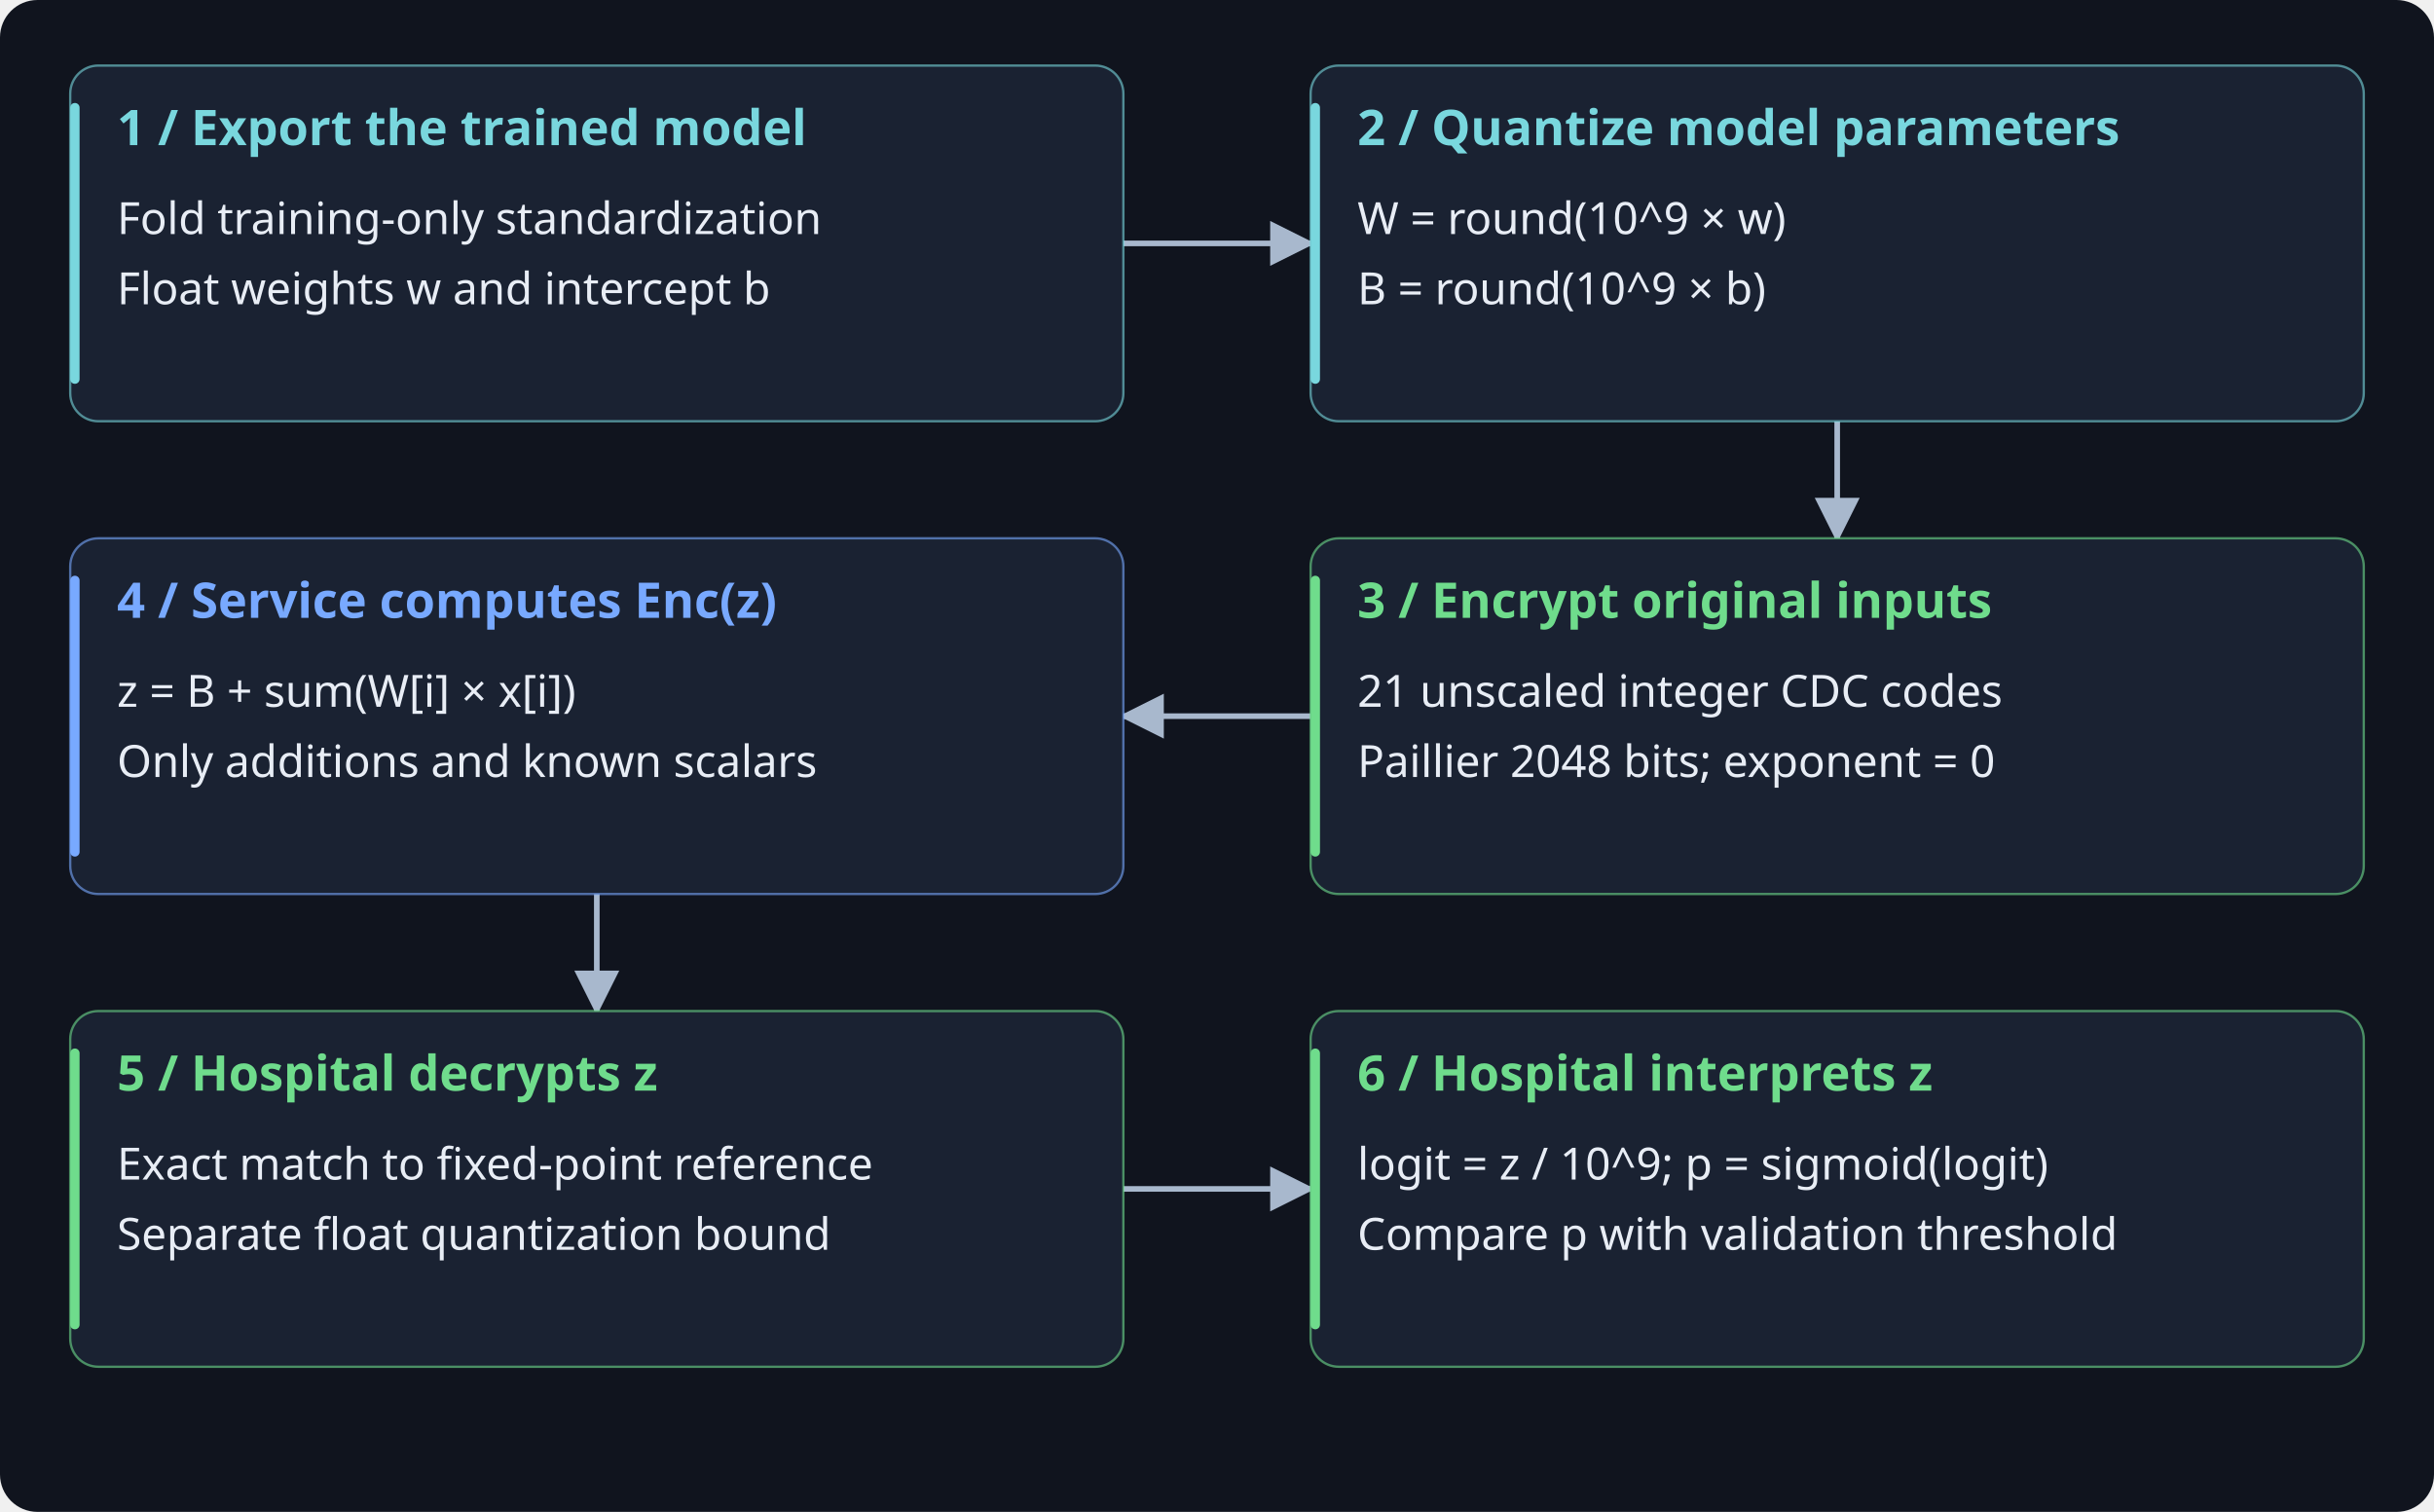
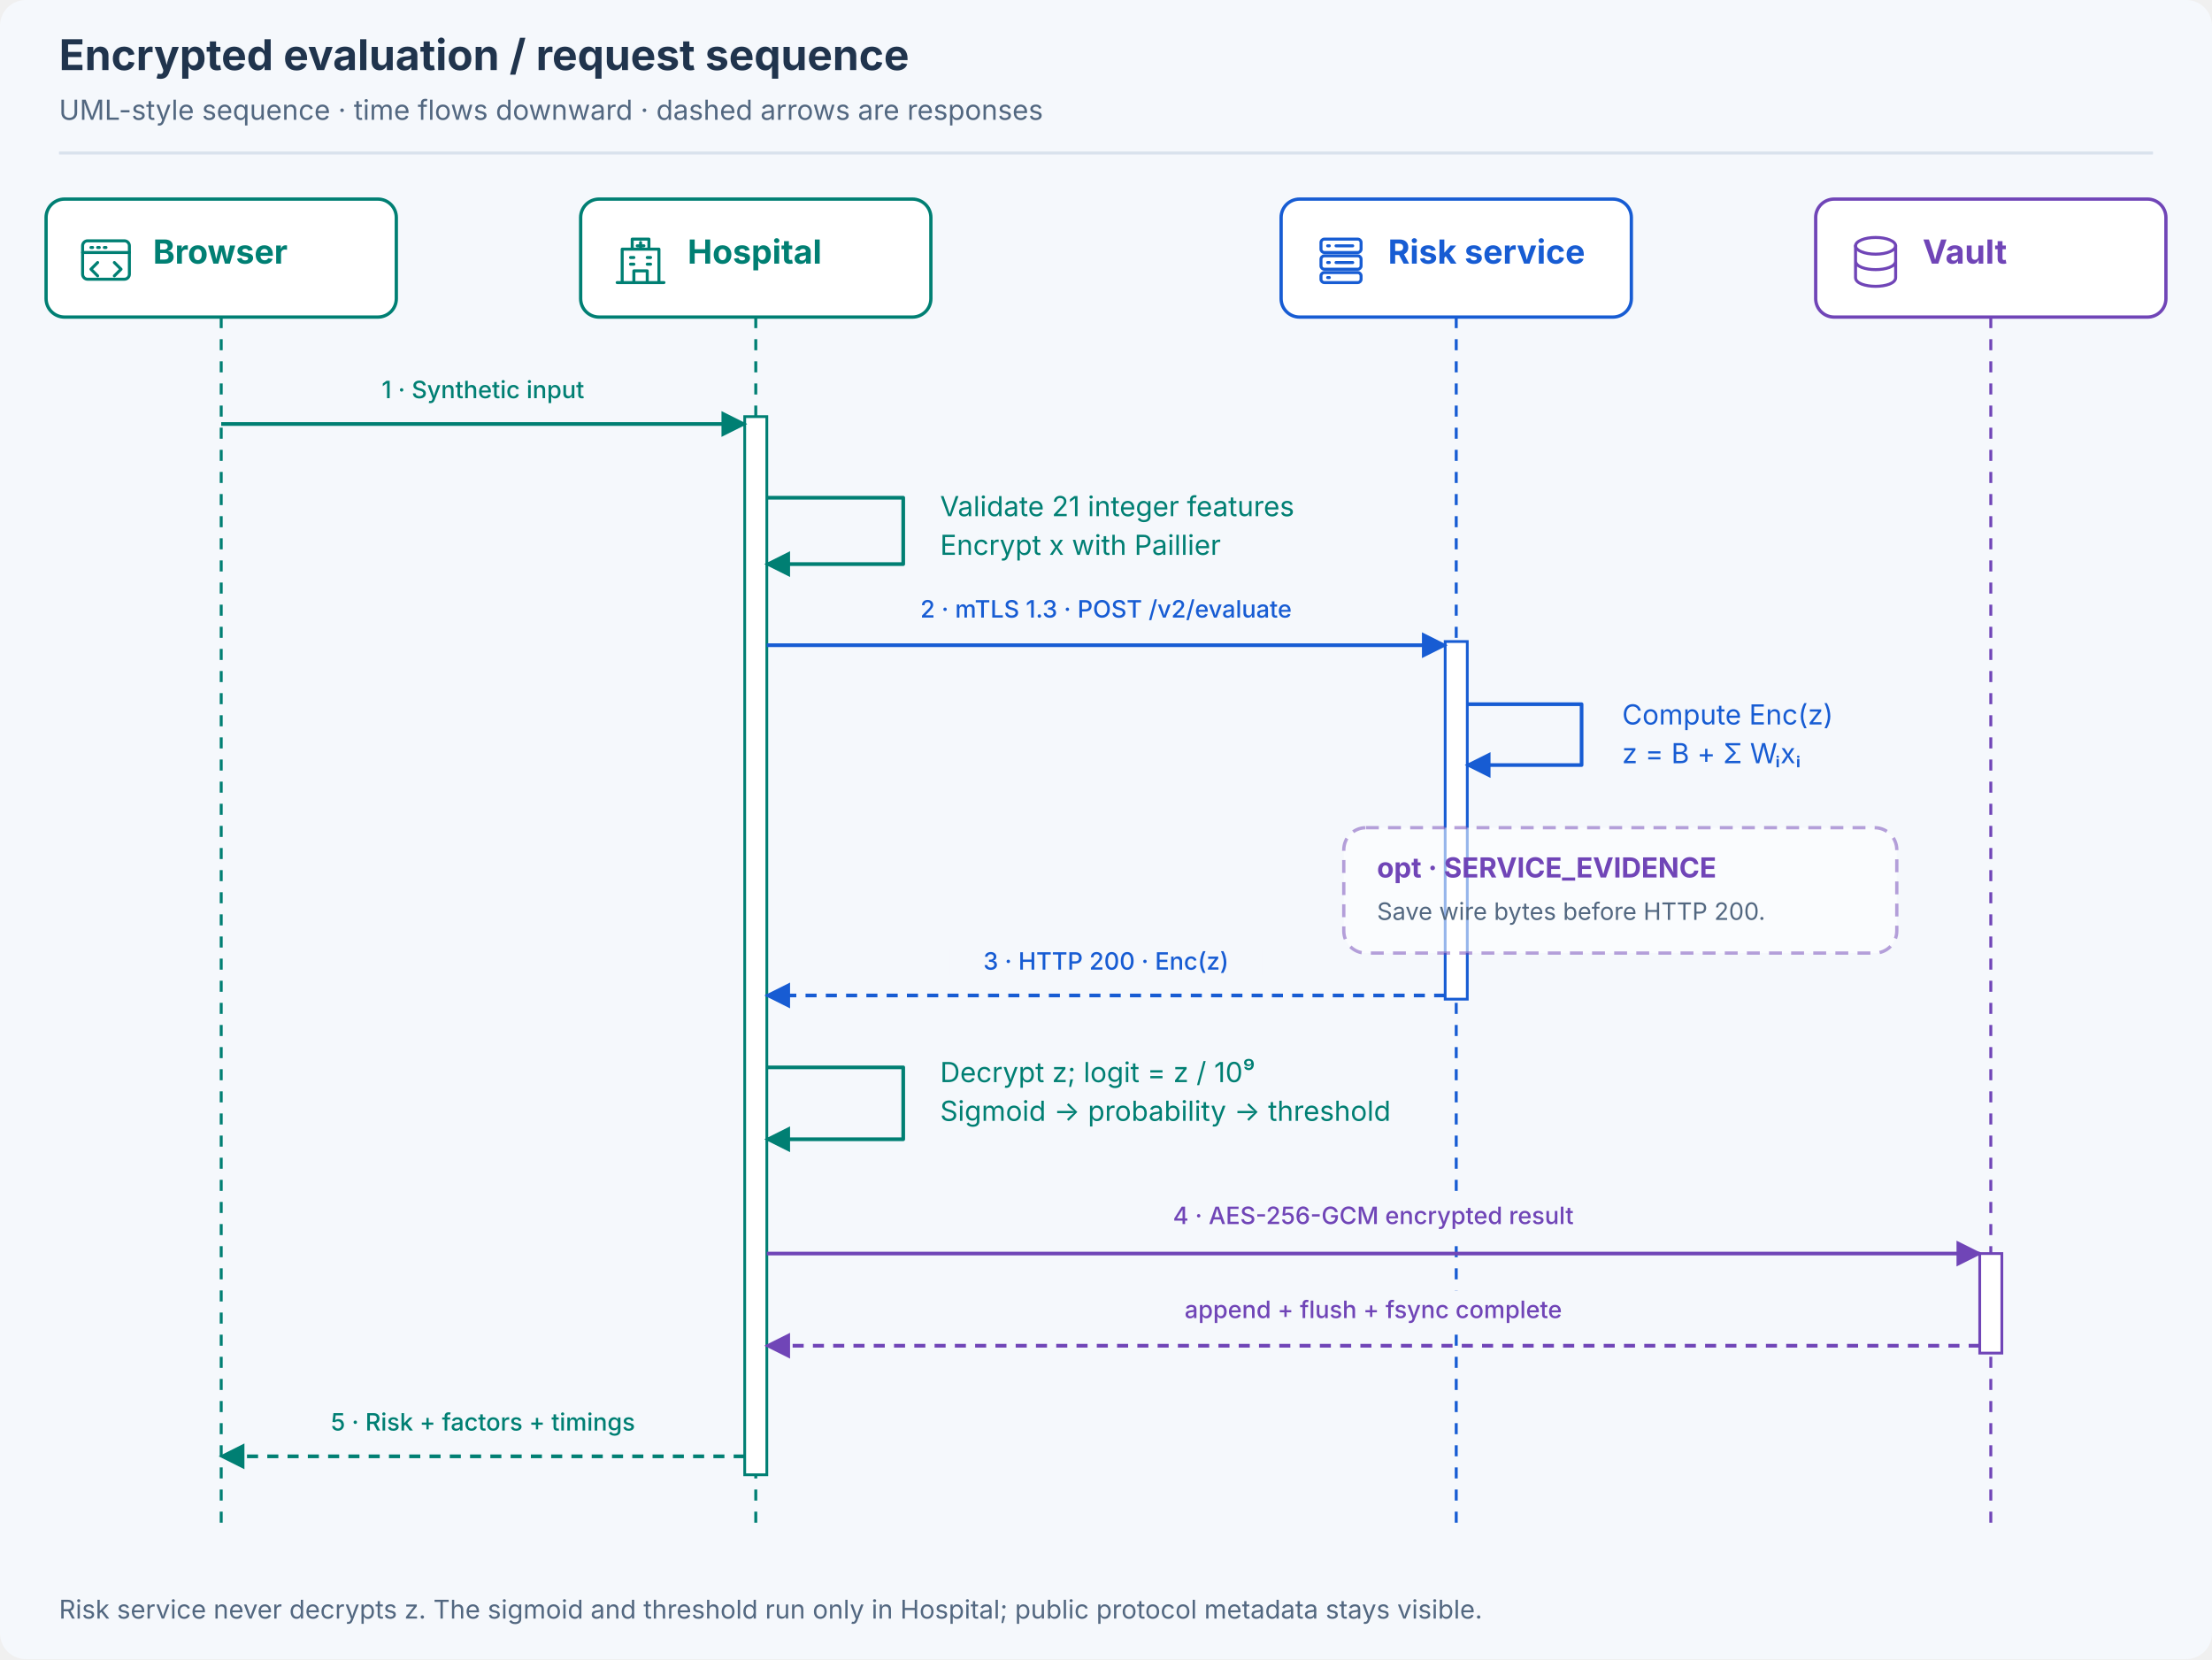
- <svg xmlns="http://www.w3.org/2000/svg" viewBox="0 0 1040 646" role="img" aria-labelledby="title desc">
+ <svg xmlns="http://www.w3.org/2000/svg" viewBox="0 0 1200 900" role="img" aria-labelledby="title desc">
  <defs>
-     <marker id="arrow" viewBox="0 0 10 10" refX="9" refY="5" markerWidth="8" markerHeight="8" orient="auto-start-reverse">
-       <path d="M 0 0 L 10 5 L 0 10 z" fill="#a8b8cd" />
+     <marker id="a-blue" viewBox="0 0 10 10" refX="9" refY="5" markerWidth="7" markerHeight="7" orient="auto">
+       <path d="M0 0L10 5 0 10z" fill="#175cd3" />
+     </marker>
+     <marker id="a-teal" viewBox="0 0 10 10" refX="9" refY="5" markerWidth="7" markerHeight="7" orient="auto">
+       <path d="M0 0L10 5 0 10z" fill="#007f73" />
+     </marker>
+     <marker id="a-violet" viewBox="0 0 10 10" refX="9" refY="5" markerWidth="7" markerHeight="7" orient="auto">
+       <path d="M0 0L10 5 0 10z" fill="#7045b7" />
+     </marker>
+     <marker id="a-amber" viewBox="0 0 10 10" refX="9" refY="5" markerWidth="7" markerHeight="7" orient="auto">
+       <path d="M0 0L10 5 0 10z" fill="#a94f09" />
+     </marker>
+     <marker id="a-red" viewBox="0 0 10 10" refX="9" refY="5" markerWidth="7" markerHeight="7" orient="auto">
+       <path d="M0 0L10 5 0 10z" fill="#ba3544" />
+     </marker>
+     <marker id="a-ink" viewBox="0 0 10 10" refX="9" refY="5" markerWidth="7" markerHeight="7" orient="auto">
+       <path d="M0 0L10 5 0 10z" fill="#20344d" />
    </marker>
  </defs>
-   <rect width="1040" height="646" fill="#10141e" rx="16" />
-   <path d="M480 104 H560" fill="none" stroke="#a8b8cd" stroke-width="2.4" marker-end="url(#arrow)" />
-   <path d="M785 180 V230" fill="none" stroke="#a8b8cd" stroke-width="2.4" marker-end="url(#arrow)" />
-   <path d="M560 306 H480" fill="none" stroke="#a8b8cd" stroke-width="2.4" marker-end="url(#arrow)" />
-   <path d="M255 382 V432" fill="none" stroke="#a8b8cd" stroke-width="2.4" marker-end="url(#arrow)" />
-   <path d="M480 508 H560" fill="none" stroke="#a8b8cd" stroke-width="2.4" marker-end="url(#arrow)" />
-   <g transform="translate(30 28)">
-     <rect width="450" height="152" rx="12" fill="#1a2232" stroke="#79d7de" stroke-opacity=".6" />
-     <rect x="0" y="16" width="4" height="120" rx="2" fill="#79d7de" />
-     <text x="20" y="34" fill="#79d7de" font-family="system-ui, sans-serif" font-size="21" font-weight="650">1 / Export the trained model</text>
-     <text x="20" y="72" fill="#e8edf5" font-family="system-ui, sans-serif" font-size="19">Fold training-only standardization</text>
-     <text x="20" y="102" fill="#e8edf5" font-family="system-ui, sans-serif" font-size="19">Float weights w and intercept b</text>
+   <rect width="1200" height="100%" rx="14" fill="#f5f8fc" />
+   <style>text{font-family:Inter,ui-sans-serif,system-ui,-apple-system,sans-serif} .mono{font-family:ui-monospace,SFMono-Regular,Consolas,monospace}</style>
+   <text x="32" y="38" font-size="23" fill="#20344d" text-anchor="start" font-weight="700">Encrypted evaluation / request sequence</text>
+   <text x="32" y="65" font-size="15" fill="#526780" text-anchor="start" font-weight="400">UML-style sequence · time flows downward · dashed arrows are responses</text>
+   <path d="M32 83L1168 83" stroke="#d9e2ed" stroke-width="1.6" fill="none" />
+   <g class="node">
+     <rect x="25" y="108" width="190" height="64" rx="10" fill="white" stroke="#007f73" stroke-width="1.8" />
+     <g transform="translate(43 127) scale(0.90625)" fill="none" stroke="#007f73" stroke-width="1.8" stroke-linecap="round" stroke-linejoin="round">
+       <rect x="2" y="4" width="28" height="23" rx="3" />
+       <path d="M2 11h28M7 8h1m3 0h1m3 0h1M11 17l-4 4 4 4m10-8 4 4-4 4" />
+     </g>
+     <text x="83" y="143" font-size="18" fill="#007f73" text-anchor="start" font-weight="650">Browser</text>
  </g>
-   <g transform="translate(560 28)">
-     <rect width="450" height="152" rx="12" fill="#1a2232" stroke="#79d7de" stroke-opacity=".6" />
-     <rect x="0" y="16" width="4" height="120" rx="2" fill="#79d7de" />
-     <text x="20" y="34" fill="#79d7de" font-family="system-ui, sans-serif" font-size="21" font-weight="650">2 / Quantize model parameters</text>
-     <text x="20" y="72" fill="#e8edf5" font-family="system-ui, sans-serif" font-size="19">W = round(10^9 × w)</text>
-     <text x="20" y="102" fill="#e8edf5" font-family="system-ui, sans-serif" font-size="19">B = round(10^9 × b)</text>
+   <path d="M120 172L120 826" stroke="#007f73" stroke-width="1.6" fill="none" stroke-dasharray="6 6" />
+   <g class="node">
+     <rect x="315" y="108" width="190" height="64" rx="10" fill="white" stroke="#007f73" stroke-width="1.8" />
+     <g transform="translate(333 127) scale(0.90625)" fill="none" stroke="#007f73" stroke-width="1.8" stroke-linecap="round" stroke-linejoin="round">
+       <path d="M5 29V9h22v20M2 29h28M11 9V3h10v6M16 5v3m-2-1h4M12 29v-7h8v7M10 14h2m8 0h2m-12 4h2m8 0h2" />
+     </g>
+     <text x="373" y="143" font-size="18" fill="#007f73" text-anchor="start" font-weight="650">Hospital</text>
  </g>
-   <g transform="translate(560 230)">
-     <rect width="450" height="152" rx="12" fill="#1a2232" stroke="#6fdc8c" stroke-opacity=".6" />
-     <rect x="0" y="16" width="4" height="120" rx="2" fill="#6fdc8c" />
-     <text x="20" y="34" fill="#6fdc8c" font-family="system-ui, sans-serif" font-size="21" font-weight="650">3 / Encrypt original inputs</text>
-     <text x="20" y="72" fill="#e8edf5" font-family="system-ui, sans-serif" font-size="19">21 unscaled integer CDC codes</text>
-     <text x="20" y="102" fill="#e8edf5" font-family="system-ui, sans-serif" font-size="19">Paillier 2048 bits; exponent = 0</text>
+   <path d="M410 172L410 826" stroke="#007f73" stroke-width="1.6" fill="none" stroke-dasharray="6 6" />
+   <g class="node">
+     <rect x="695" y="108" width="190" height="64" rx="10" fill="white" stroke="#175cd3" stroke-width="1.8" />
+     <g transform="translate(713 127) scale(0.90625)" fill="none" stroke="#175cd3" stroke-width="1.8" stroke-linecap="round" stroke-linejoin="round">
+       <rect x="4" y="3" width="24" height="8" rx="2" />
+       <rect x="4" y="13" width="24" height="8" rx="2" />
+       <rect x="4" y="23" width="24" height="6" rx="2" />
+       <path d="M8 7h1m4 0h10M8 17h1m4 0h10M8 26h1" />
+     </g>
+     <text x="753" y="143" font-size="18" fill="#175cd3" text-anchor="start" font-weight="650">Risk service</text>
  </g>
-   <g transform="translate(30 230)">
-     <rect width="450" height="152" rx="12" fill="#1a2232" stroke="#78a9ff" stroke-opacity=".6" />
-     <rect x="0" y="16" width="4" height="120" rx="2" fill="#78a9ff" />
-     <text x="20" y="34" fill="#78a9ff" font-family="system-ui, sans-serif" font-size="21" font-weight="650">4 / Service computes Enc(z)</text>
-     <text x="20" y="72" fill="#e8edf5" font-family="system-ui, sans-serif" font-size="19">z = B + sum(W[i] × x[i])</text>
-     <text x="20" y="102" fill="#e8edf5" font-family="system-ui, sans-serif" font-size="19">Only additions and known scalars</text>
+   <path d="M790 172L790 826" stroke="#175cd3" stroke-width="1.6" fill="none" stroke-dasharray="6 6" />
+   <g class="node">
+     <rect x="985" y="108" width="190" height="64" rx="10" fill="white" stroke="#7045b7" stroke-width="1.8" />
+     <g transform="translate(1003 127) scale(0.90625)" fill="none" stroke="#7045b7" stroke-width="1.8" stroke-linecap="round" stroke-linejoin="round">
+       <ellipse cx="16" cy="7" rx="12" ry="5" />
+       <path d="M4 7v19c0 7 24 7 24 0V7M4 16c0 7 24 7 24 0" />
+     </g>
+     <text x="1043" y="143" font-size="18" fill="#7045b7" text-anchor="start" font-weight="650">Vault</text>
  </g>
-   <g transform="translate(30 432)">
-     <rect width="450" height="152" rx="12" fill="#1a2232" stroke="#6fdc8c" stroke-opacity=".6" />
-     <rect x="0" y="16" width="4" height="120" rx="2" fill="#6fdc8c" />
-     <text x="20" y="34" fill="#6fdc8c" font-family="system-ui, sans-serif" font-size="21" font-weight="650">5 / Hospital decrypts z</text>
-     <text x="20" y="72" fill="#e8edf5" font-family="system-ui, sans-serif" font-size="19">Exact match to fixed-point reference</text>
-     <text x="20" y="102" fill="#e8edf5" font-family="system-ui, sans-serif" font-size="19">Separate float quantization bound</text>
-   </g>
-   <g transform="translate(560 432)">
-     <rect width="450" height="152" rx="12" fill="#1a2232" stroke="#6fdc8c" stroke-opacity=".6" />
-     <rect x="0" y="16" width="4" height="120" rx="2" fill="#6fdc8c" />
-     <text x="20" y="34" fill="#6fdc8c" font-family="system-ui, sans-serif" font-size="21" font-weight="650">6 / Hospital interprets z</text>
-     <text x="20" y="72" fill="#e8edf5" font-family="system-ui, sans-serif" font-size="19">logit = z / 10^9; p = sigmoid(logit)</text>
-     <text x="20" y="102" fill="#e8edf5" font-family="system-ui, sans-serif" font-size="19">Compare p with validation threshold</text>
-   </g>
+   <path d="M1080 172L1080 826" stroke="#7045b7" stroke-width="1.6" fill="none" stroke-dasharray="6 6" />
+   <rect x="404" y="226" width="12" height="574" fill="white" stroke="#007f73" stroke-width="1.5" />
+   <rect x="784" y="348" width="12" height="194" fill="white" stroke="#175cd3" stroke-width="1.5" />
+   <rect x="1074" y="680" width="12" height="54" fill="white" stroke="#7045b7" stroke-width="1.5" />
+   <path d="M120 230 L404 230" fill="none" stroke="#007f73" stroke-width="2" stroke-linejoin="round" marker-end="url(#a-teal)" />
+   <rect x="184.65" y="201" width="154.7" height="22" rx="4" fill="#f5f8fc" />
+   <text x="262.0" y="216" font-size="13" fill="#007f73" text-anchor="middle" font-weight="550">1 · Synthetic input</text>
+   <path d="M416 270 L490 270 L490 306 L416 306" fill="none" stroke="#007f73" stroke-width="2" stroke-linejoin="round" marker-end="url(#a-teal)" />
+   <text x="510" y="280" font-size="15" fill="#007f73" text-anchor="start" font-weight="400">Validate 21 integer features</text>
+   <text x="510" y="301" font-size="15" fill="#007f73" text-anchor="start" font-weight="400">Encrypt x with Paillier</text>
+   <path d="M416 350 L784 350" fill="none" stroke="#175cd3" stroke-width="2" stroke-linejoin="round" marker-end="url(#a-blue)" />
+   <rect x="475.2" y="320" width="249.6" height="22" rx="4" fill="#f5f8fc" />
+   <text x="600.0" y="335" font-size="13" fill="#175cd3" text-anchor="middle" font-weight="550">2 · mTLS 1.3 · POST /v2/evaluate</text>
+   <path d="M796 382 L858 382 L858 415 L796 415" fill="none" stroke="#175cd3" stroke-width="2" stroke-linejoin="round" marker-end="url(#a-blue)" />
+   <text x="880" y="393" font-size="15" fill="#175cd3" text-anchor="start" font-weight="400">Compute Enc(z)</text>
+   <text x="880" y="414" font-size="15" fill="#175cd3" text-anchor="start" font-weight="400">z = B + Σ Wᵢxᵢ</text>
+   <rect x="729" y="449" width="300" height="68" rx="12" fill="white" fill-opacity=".55" stroke="#7045b7" stroke-opacity=".5" stroke-width="1.8" stroke-dasharray="7 5" />
+   <text x="747" y="476" font-size="15" fill="#7045b7" text-anchor="start" font-weight="700">opt · SERVICE_EVIDENCE</text>
+   <text x="747" y="499" font-size="13" fill="#526780" text-anchor="start" font-weight="400">Save wire bytes before HTTP 200.</text>
+   <path d="M784 540 L416 540" fill="none" stroke="#175cd3" stroke-width="2" stroke-linejoin="round" marker-end="url(#a-blue)" stroke-dasharray="6 5" />
+   <rect x="515.35" y="511" width="169.3" height="22" rx="4" fill="#f5f8fc" />
+   <text x="600.0" y="526" font-size="13" fill="#175cd3" text-anchor="middle" font-weight="550">3 · HTTP 200 · Enc(z)</text>
+   <path d="M416 579 L490 579 L490 618 L416 618" fill="none" stroke="#007f73" stroke-width="2" stroke-linejoin="round" marker-end="url(#a-teal)" />
+   <text x="510" y="587" font-size="15" fill="#007f73" text-anchor="start" font-weight="400">Decrypt z; logit = z / 10⁹</text>
+   <text x="510" y="608" font-size="15" fill="#007f73" text-anchor="start" font-weight="400">Sigmoid → probability → threshold</text>
+   <path d="M416 680 L1074 680" fill="none" stroke="#7045b7" stroke-width="2" stroke-linejoin="round" marker-end="url(#a-violet)" />
+   <rect x="620.2" y="649" width="249.6" height="22" rx="4" fill="#f5f8fc" />
+   <text x="745.0" y="664" font-size="13" fill="#7045b7" text-anchor="middle" font-weight="550">4 · AES-256-GCM encrypted result</text>
+   <path d="M1074 730 L416 730" fill="none" stroke="#7045b7" stroke-width="2" stroke-linejoin="round" marker-end="url(#a-violet)" stroke-dasharray="6 5" />
+   <rect x="623.85" y="700" width="242.3" height="22" rx="4" fill="#f5f8fc" />
+   <text x="745.0" y="715" font-size="13" fill="#7045b7" text-anchor="middle" font-weight="550">append + flush + fsync complete</text>
+   <path d="M404 790 L120 790" fill="none" stroke="#007f73" stroke-width="2" stroke-linejoin="round" marker-end="url(#a-teal)" stroke-dasharray="6 5" />
+   <rect x="151.8" y="761" width="220.4" height="22" rx="4" fill="#f5f8fc" />
+   <text x="262.0" y="776" font-size="13" fill="#007f73" text-anchor="middle" font-weight="550">5 · Risk + factors + timings</text>
+   <text x="32" y="878" font-size="14" fill="#526780" text-anchor="start" font-weight="400">Risk service never decrypts z. The sigmoid and threshold run only in Hospital; public protocol metadata stays visible.</text>
</svg>
